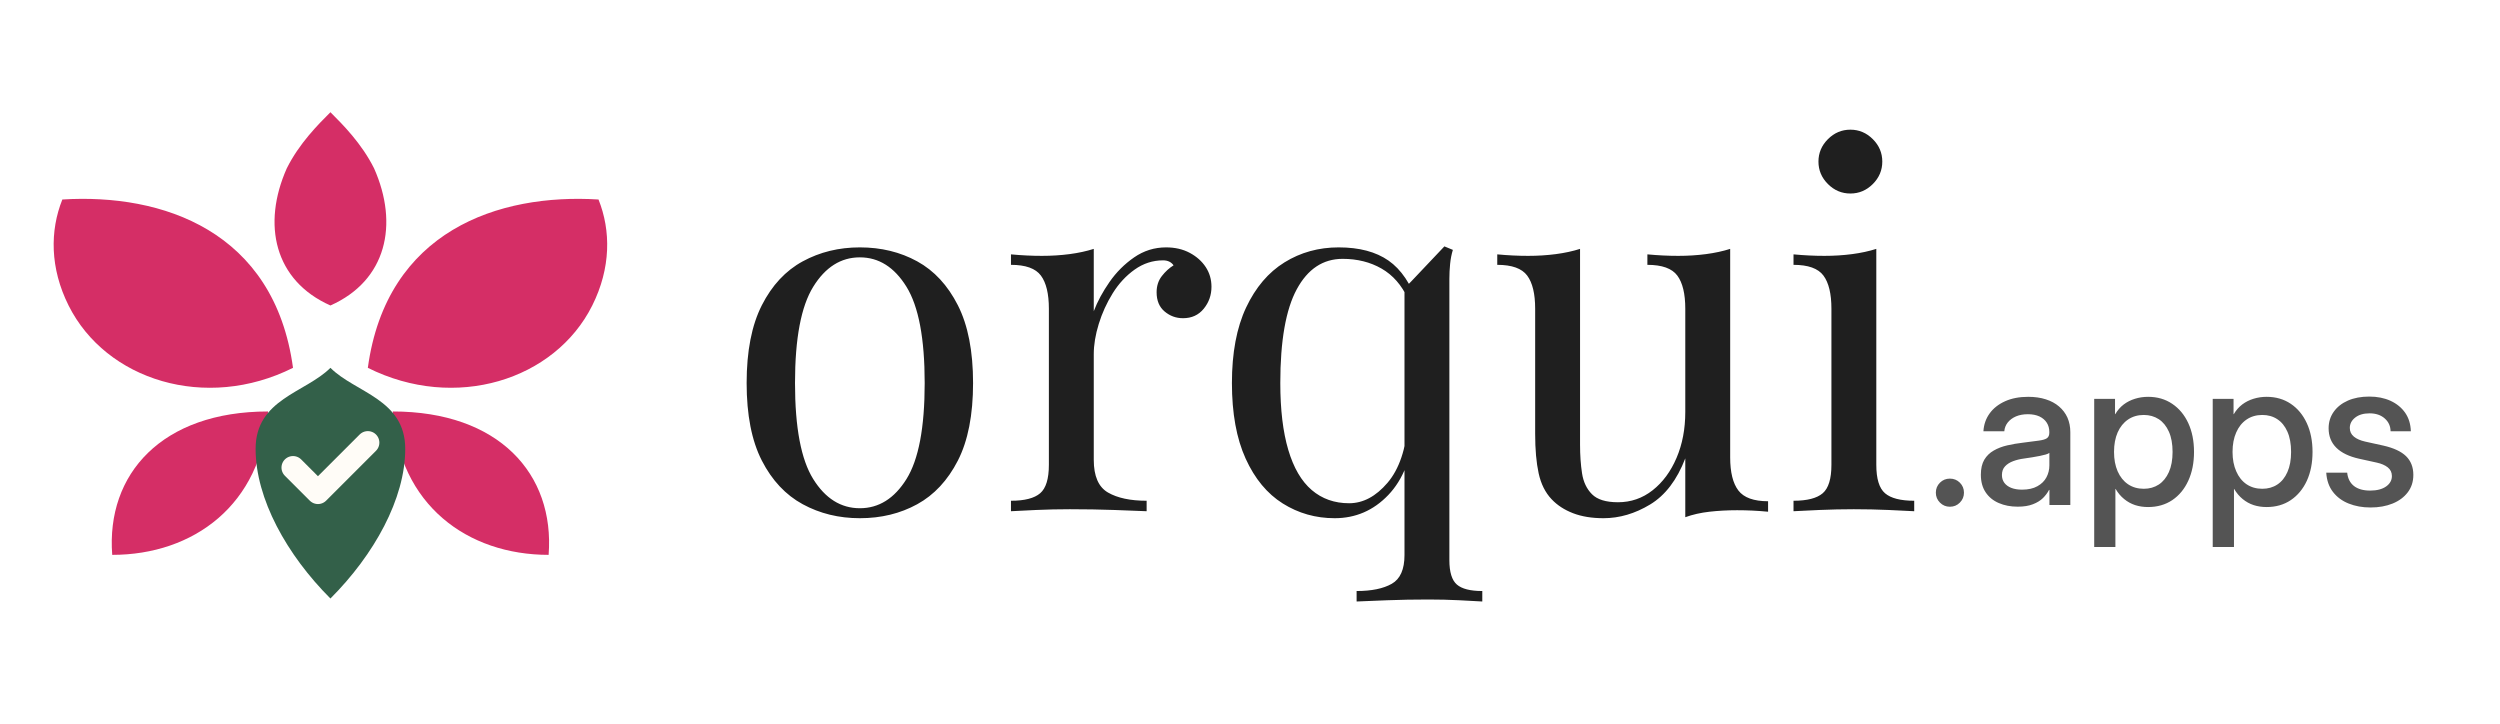
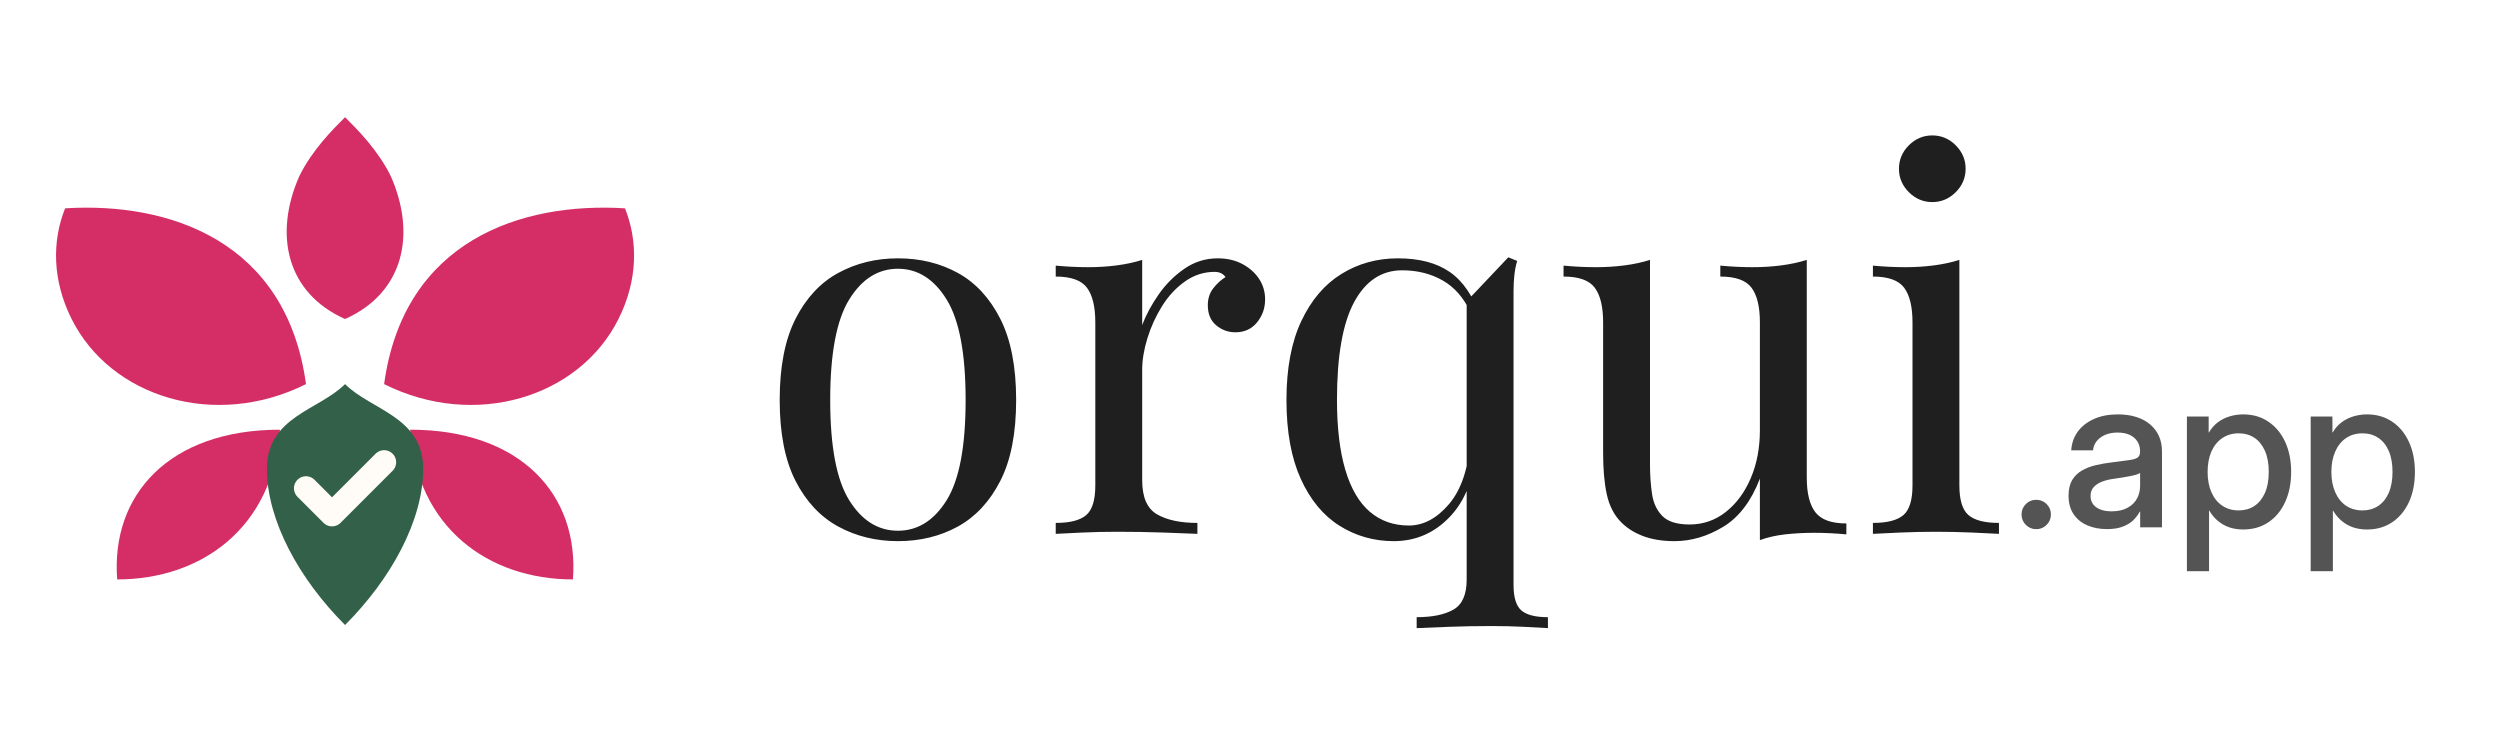
- <svg xmlns="http://www.w3.org/2000/svg" viewBox="0 0 401 116" width="401" height="116">
+ <svg xmlns="http://www.w3.org/2000/svg" viewBox="0 0 384 116" width="384" height="116">
  <g transform="translate(3 10)">
    <path fill="#D52E66" d="M50,39C41,35,39,26,43,17C45,13,48,10,50,8C52,10,55,13,57,17C61,26,59,35,50,39ZM44,49C30,56,14,51,8,39C5,33,5,27,7,22C23,21,41,27,44,49ZM56,49C70,56,86,51,92,39C95,33,95,27,93,22C77,21,59,27,56,49ZM40,56C39,71,28,79,15,79C14,66,23,56,40,56ZM60,56C61,71,72,79,85,79C86,66,77,56,60,56Z" />
    <path fill="#336049" d="M50,49C54,53,62,54,62,62C62,70,57,79,50,86C43,79,38,70,38,62C38,54,46,53,50,49Z" />
    <path d="M44,65L48,69L56,61" fill="none" stroke="#FFFCF7" stroke-width="3.7" stroke-linecap="round" stroke-linejoin="round" />
  </g>
-   <path fill="#1F1F1F" d="M137.92,39.68Q143.04,39.68,147.12,41.92Q151.2,44.16,153.64,48.96Q156.08,53.76,156.08,61.44Q156.08,69.12,153.64,73.88Q151.2,78.64,147.12,80.88Q143.04,83.12,137.92,83.12Q132.88,83.12,128.76,80.88Q124.64,78.64,122.2,73.88Q119.76,69.12,119.76,61.44Q119.76,53.76,122.2,48.96Q124.64,44.16,128.76,41.92Q132.88,39.68,137.92,39.68ZM137.92,41.28Q133.36,41.28,130.44,46Q127.52,50.72,127.52,61.44Q127.52,72.16,130.44,76.84Q133.36,81.52,137.92,81.52Q142.48,81.52,145.4,76.84Q148.32,72.16,148.32,61.44Q148.32,50.72,145.4,46Q142.48,41.28,137.92,41.28ZM187.04,39.68Q189.2,39.68,190.84,40.56Q192.48,41.44,193.4,42.84Q194.32,44.24,194.32,46Q194.32,48,193.08,49.52Q191.84,51.04,189.76,51.04Q188.08,51.04,186.8,49.96Q185.52,48.88,185.52,46.88Q185.52,45.36,186.36,44.28Q187.2,43.2,188.24,42.56Q187.68,41.76,186.56,41.76Q184.08,41.76,182,43.24Q179.92,44.72,178.48,47.04Q177.04,49.36,176.24,51.96Q175.44,54.56,175.44,56.8L175.44,73.76Q175.44,77.68,177.72,79Q180,80.32,183.92,80.32L183.92,82Q182.08,81.92,178.72,81.8Q175.36,81.68,171.6,81.68Q168.88,81.68,166.2,81.8Q163.52,81.92,162.16,82L162.16,80.32Q165.44,80.32,166.84,79.12Q168.24,77.92,168.24,74.56L168.24,49.52Q168.24,45.92,166.96,44.2Q165.68,42.48,162.16,42.48L162.16,40.8Q164.72,41.04,167.12,41.04Q169.44,41.04,171.56,40.76Q173.68,40.48,175.44,39.92L175.44,49.92Q176.32,47.6,177.96,45.24Q179.6,42.88,181.92,41.28Q184.24,39.68,187.04,39.68ZM214.72,39.68Q219.68,39.68,222.72,41.8Q225.76,43.92,227.44,48.8L225.84,47.92Q224.32,44.64,221.6,43.08Q218.88,41.52,215.36,41.52Q210.64,41.52,208,46.4Q205.36,51.28,205.36,61.44Q205.36,67.84,206.64,72.16Q207.92,76.48,210.4,78.6Q212.88,80.72,216.4,80.72Q219.76,80.72,222.56,77.44Q225.36,74.16,225.84,67.76L226.8,68.88Q226.24,75.68,222.68,79.4Q219.12,83.12,214.08,83.12Q209.52,83.12,205.76,80.76Q202,78.4,199.8,73.56Q197.6,68.72,197.6,61.44Q197.6,54.16,199.88,49.32Q202.16,44.48,206.04,42.08Q209.92,39.68,214.72,39.68ZM231.68,39.52L233.04,40.08Q232.72,41.12,232.6,42.32Q232.48,43.52,232.48,44.72L232.48,89.84Q232.48,92.72,233.68,93.76Q234.88,94.8,237.76,94.8L237.76,96.48Q236.48,96.4,234.08,96.28Q231.68,96.16,229.12,96.16Q225.68,96.16,222.52,96.28Q219.36,96.4,217.6,96.48L217.6,94.8Q221.2,94.8,223.24,93.64Q225.28,92.48,225.28,89.04L225.28,46.24Q226.4,45.12,227.44,44Q228.48,42.88,229.56,41.76Q230.64,40.64,231.68,39.52ZM277.52,39.92L277.52,73.36Q277.52,76.96,278.84,78.68Q280.16,80.4,283.6,80.4L283.6,82.08Q281.12,81.84,278.64,81.84Q276.32,81.84,274.2,82.08Q272.08,82.32,270.32,82.96L270.32,73.52Q268.32,78.72,264.68,80.92Q261.04,83.12,257.2,83.12Q254.4,83.12,252.32,82.32Q250.24,81.52,248.88,80.08Q247.36,78.48,246.8,75.92Q246.24,73.36,246.24,69.6L246.24,49.52Q246.24,45.92,244.96,44.2Q243.68,42.48,240.16,42.48L240.16,40.8Q242.72,41.04,245.12,41.04Q247.44,41.04,249.56,40.76Q251.68,40.48,253.44,39.92L253.44,71.36Q253.44,73.84,253.76,75.92Q254.08,78,255.36,79.28Q256.64,80.56,259.52,80.56Q262.64,80.56,265.08,78.64Q267.52,76.72,268.92,73.44Q270.32,70.16,270.32,66.08L270.32,49.52Q270.32,45.92,269.04,44.2Q267.76,42.48,264.24,42.48L264.24,40.8Q266.8,41.04,269.2,41.04Q271.52,41.04,273.64,40.76Q275.76,40.48,277.52,39.92ZM296.8,20.8Q298.88,20.8,300.4,22.32Q301.92,23.84,301.92,25.92Q301.92,28,300.4,29.52Q298.88,31.04,296.8,31.04Q294.72,31.04,293.2,29.52Q291.68,28,291.68,25.92Q291.68,23.84,293.2,22.32Q294.72,20.8,296.8,20.8ZM300.96,39.92L300.96,74.56Q300.96,77.92,302.36,79.12Q303.76,80.32,307.04,80.32L307.04,82Q305.68,81.92,302.92,81.8Q300.16,81.68,297.36,81.68Q294.64,81.68,291.84,81.8Q289.04,81.92,287.68,82L287.68,80.32Q290.96,80.32,292.36,79.12Q293.76,77.92,293.76,74.56L293.76,49.52Q293.76,45.92,292.48,44.2Q291.2,42.48,287.68,42.48L287.68,40.8Q290.24,41.04,292.64,41.04Q294.96,41.04,297.08,40.76Q299.2,40.48,300.96,39.92Z" />
-   <path fill="#545454" d="M312.76,81.28Q311.83,81.28,311.17,80.62Q310.51,79.96,310.51,79.02Q310.51,78.08,311.17,77.42Q311.83,76.77,312.76,76.77Q313.71,76.77,314.36,77.42Q315.02,78.08,315.02,79.02Q315.02,79.96,314.36,80.62Q313.71,81.28,312.76,81.28ZM323.63,81.27Q321.94,81.27,320.61,80.69Q319.27,80.12,318.5,78.97Q317.73,77.83,317.73,76.14Q317.73,74.68,318.28,73.74Q318.84,72.81,319.79,72.27Q320.74,71.72,321.95,71.44Q323.16,71.16,324.45,71.01Q326.06,70.8,326.99,70.68Q327.92,70.56,328.31,70.3Q328.71,70.03,328.71,69.42L328.71,69.28Q328.71,68.44,328.3,67.8Q327.9,67.17,327.13,66.8Q326.35,66.44,325.27,66.44Q324.19,66.44,323.36,66.79Q322.53,67.15,322.04,67.77Q321.56,68.38,321.49,69.17L318.14,69.17Q318.24,67.55,319.14,66.31Q320.04,65.07,321.62,64.36Q323.19,63.65,325.32,63.65Q326.89,63.65,328.14,64.05Q329.4,64.45,330.27,65.2Q331.15,65.95,331.62,66.99Q332.08,68.04,332.08,69.33L332.08,81L328.73,81L328.73,78.59L328.66,78.59Q328.31,79.27,327.69,79.89Q327.07,80.5,326.08,80.88Q325.1,81.27,323.63,81.27ZM324.33,78.54Q325.83,78.54,326.8,77.99Q327.78,77.45,328.25,76.56Q328.72,75.68,328.72,74.63L328.72,72.64Q328.55,72.78,328.15,72.9Q327.75,73.02,327.19,73.13Q326.62,73.24,325.97,73.35Q325.31,73.45,324.64,73.55Q323.71,73.67,322.91,73.97Q322.1,74.27,321.61,74.8Q321.11,75.33,321.11,76.2Q321.11,76.92,321.5,77.45Q321.9,77.98,322.62,78.26Q323.34,78.54,324.33,78.54ZM335.91,87.74L335.91,63.98L339.25,63.98L339.25,66.43L339.29,66.43Q339.83,65.5,340.64,64.88Q341.45,64.27,342.46,63.96Q343.46,63.65,344.56,63.65Q346.77,63.65,348.42,64.77Q350.08,65.88,351,67.87Q351.92,69.86,351.92,72.49Q351.92,75.11,351,77.11Q350.09,79.1,348.43,80.22Q346.77,81.33,344.55,81.33Q343.45,81.33,342.48,81.02Q341.51,80.7,340.72,80.05Q339.92,79.41,339.35,78.43L339.31,78.43L339.31,87.74ZM343.86,78.4Q345.23,78.4,346.27,77.72Q347.3,77.04,347.89,75.72Q348.48,74.4,348.48,72.49Q348.48,70.56,347.89,69.24Q347.3,67.92,346.27,67.24Q345.23,66.56,343.86,66.56Q342.41,66.56,341.33,67.3Q340.26,68.03,339.67,69.36Q339.09,70.69,339.09,72.49Q339.09,74.27,339.67,75.6Q340.26,76.94,341.33,77.67Q342.41,78.4,343.86,78.4ZM354.92,87.74L354.92,63.98L358.26,63.98L358.26,66.43L358.3,66.43Q358.84,65.5,359.65,64.88Q360.46,64.27,361.47,63.96Q362.48,63.65,363.57,63.65Q365.78,63.65,367.44,64.77Q369.09,65.88,370.01,67.87Q370.93,69.86,370.93,72.49Q370.93,75.11,370.02,77.11Q369.1,79.1,367.44,80.22Q365.79,81.33,363.56,81.33Q362.46,81.33,361.49,81.02Q360.52,80.7,359.73,80.05Q358.94,79.41,358.36,78.43L358.33,78.43L358.33,87.74ZM362.87,78.4Q364.25,78.4,365.28,77.72Q366.32,77.04,366.9,75.72Q367.49,74.4,367.49,72.49Q367.49,70.56,366.9,69.24Q366.32,67.92,365.28,67.24Q364.25,66.56,362.87,66.56Q361.42,66.56,360.34,67.3Q359.27,68.03,358.69,69.36Q358.1,70.69,358.1,72.49Q358.1,74.27,358.69,75.6Q359.27,76.94,360.34,77.67Q361.42,78.4,362.87,78.4ZM380.24,81.4Q378.29,81.4,376.73,80.77Q375.17,80.15,374.21,78.91Q373.25,77.67,373.13,75.82L376.49,75.82Q376.63,77.2,377.57,77.95Q378.52,78.69,380.17,78.69Q381.79,78.69,382.73,78.03Q383.66,77.37,383.66,76.36Q383.66,75.49,382.99,74.96Q382.33,74.44,381.22,74.2L378.4,73.58Q375.99,73.04,374.75,71.82Q373.51,70.59,373.51,68.7Q373.51,67.2,374.33,66.05Q375.14,64.9,376.61,64.25Q378.08,63.61,380.03,63.61Q381.95,63.61,383.44,64.29Q384.92,64.97,385.79,66.21Q386.65,67.46,386.7,69.18L383.45,69.18Q383.43,67.93,382.51,67.12Q381.59,66.3,380.08,66.3Q378.63,66.3,377.77,66.98Q376.91,67.66,376.91,68.64Q376.91,69.5,377.57,70.04Q378.22,70.57,379.37,70.83L382.27,71.47Q384.76,72.03,385.93,73.17Q387.1,74.32,387.1,76.17Q387.1,77.79,386.21,78.96Q385.32,80.14,383.77,80.77Q382.22,81.4,380.24,81.4Z" />
+   <path fill="#1F1F1F" d="M137.92,39.68 Q143.04,39.68,147.12,41.92 Q151.20,44.16,153.64,48.96 Q156.08,53.76,156.08,61.44 Q156.08,69.12,153.64,73.88 Q151.20,78.64,147.12,80.88 Q143.04,83.12,137.92,83.12 Q132.88,83.12,128.76,80.88 Q124.64,78.64,122.20,73.88 Q119.76,69.12,119.76,61.44 Q119.76,53.76,122.20,48.96 Q124.64,44.16,128.76,41.92 Q132.88,39.68,137.92,39.68 ZM137.92,41.28 Q133.36,41.28,130.44,46.00 Q127.52,50.72,127.52,61.44 Q127.52,72.16,130.44,76.84 Q133.36,81.52,137.92,81.52 Q142.48,81.52,145.40,76.84 Q148.32,72.16,148.32,61.44 Q148.32,50.72,145.40,46.00 Q142.48,41.28,137.92,41.28 ZM187.04,39.68 Q189.20,39.68,190.84,40.56 Q192.48,41.44,193.40,42.84 Q194.32,44.24,194.32,46.00 Q194.32,48.00,193.08,49.52 Q191.84,51.04,189.76,51.04 Q188.08,51.04,186.80,49.96 Q185.52,48.88,185.52,46.88 Q185.52,45.36,186.36,44.28 Q187.20,43.20,188.24,42.56 Q187.68,41.76,186.56,41.76 Q184.08,41.76,182.00,43.24 Q179.92,44.72,178.48,47.04 Q177.04,49.36,176.24,51.96 Q175.44,54.56,175.44,56.80 L175.44,73.76 Q175.44,77.68,177.72,79.00 Q180.00,80.32,183.92,80.32 L183.92,82.00 Q182.08,81.92,178.72,81.80 Q175.36,81.68,171.60,81.68 Q168.88,81.68,166.20,81.80 Q163.52,81.92,162.16,82.00 L162.16,80.32 Q165.44,80.32,166.84,79.12 Q168.24,77.92,168.24,74.56 L168.24,49.52 Q168.24,45.92,166.96,44.20 Q165.68,42.48,162.16,42.48 L162.16,40.80 Q164.72,41.04,167.12,41.04 Q169.44,41.04,171.56,40.76 Q173.68,40.48,175.44,39.92 L175.44,49.92 Q176.32,47.60,177.96,45.24 Q179.60,42.88,181.92,41.28 Q184.24,39.68,187.04,39.68 ZM214.72,39.68 Q219.68,39.68,222.72,41.80 Q225.76,43.92,227.44,48.80 L225.84,47.92 Q224.32,44.64,221.60,43.08 Q218.88,41.52,215.36,41.52 Q210.64,41.52,208.00,46.40 Q205.36,51.28,205.36,61.44 Q205.36,67.84,206.64,72.16 Q207.92,76.48,210.40,78.60 Q212.88,80.72,216.40,80.72 Q219.76,80.72,222.56,77.44 Q225.36,74.16,225.84,67.76 L226.80,68.88 Q226.24,75.68,222.68,79.40 Q219.12,83.12,214.08,83.12 Q209.52,83.12,205.76,80.76 Q202.00,78.40,199.80,73.56 Q197.60,68.72,197.60,61.44 Q197.60,54.16,199.88,49.32 Q202.16,44.48,206.04,42.08 Q209.92,39.68,214.72,39.68 ZM231.68,39.52 L233.04,40.08 Q232.72,41.12,232.60,42.32 Q232.48,43.52,232.48,44.72 L232.48,89.84 Q232.48,92.72,233.68,93.76 Q234.88,94.80,237.76,94.80 L237.76,96.48 Q236.48,96.40,234.08,96.28 Q231.68,96.16,229.12,96.16 Q225.68,96.16,222.52,96.28 Q219.36,96.40,217.60,96.48 L217.60,94.80 Q221.20,94.80,223.24,93.64 Q225.28,92.48,225.28,89.04 L225.28,46.24 Q226.40,45.12,227.44,44.00 Q228.48,42.88,229.56,41.76 Q230.64,40.64,231.68,39.52 ZM277.52,39.92 L277.52,73.36 Q277.52,76.96,278.84,78.68 Q280.16,80.40,283.60,80.40 L283.60,82.08 Q281.12,81.84,278.64,81.84 Q276.32,81.84,274.20,82.08 Q272.08,82.32,270.32,82.96 L270.32,73.52 Q268.32,78.72,264.68,80.92 Q261.04,83.12,257.20,83.12 Q254.40,83.12,252.32,82.32 Q250.24,81.52,248.88,80.08 Q247.36,78.48,246.80,75.92 Q246.24,73.36,246.24,69.60 L246.24,49.52 Q246.24,45.92,244.96,44.20 Q243.68,42.48,240.16,42.48 L240.16,40.80 Q242.72,41.04,245.12,41.04 Q247.44,41.04,249.56,40.76 Q251.68,40.48,253.44,39.92 L253.44,71.36 Q253.44,73.84,253.76,75.92 Q254.08,78.00,255.36,79.28 Q256.64,80.56,259.52,80.56 Q262.64,80.56,265.08,78.64 Q267.52,76.72,268.92,73.44 Q270.32,70.16,270.32,66.08 L270.32,49.52 Q270.32,45.92,269.04,44.20 Q267.76,42.48,264.24,42.48 L264.24,40.80 Q266.80,41.04,269.20,41.04 Q271.52,41.04,273.64,40.76 Q275.76,40.48,277.52,39.92 ZM296.80,20.80 Q298.88,20.80,300.40,22.32 Q301.92,23.84,301.92,25.92 Q301.92,28.00,300.40,29.52 Q298.88,31.04,296.80,31.04 Q294.72,31.04,293.20,29.52 Q291.68,28.00,291.68,25.92 Q291.68,23.84,293.20,22.32 Q294.72,20.80,296.80,20.80 ZM300.96,39.92 L300.96,74.56 Q300.96,77.92,302.36,79.12 Q303.76,80.32,307.04,80.32 L307.04,82.00 Q305.68,81.92,302.92,81.80 Q300.16,81.68,297.36,81.68 Q294.64,81.68,291.84,81.80 Q289.04,81.92,287.68,82.00 L287.68,80.32 Q290.96,80.32,292.36,79.12 Q293.76,77.92,293.76,74.56 L293.76,49.52 Q293.76,45.92,292.48,44.20 Q291.20,42.48,287.68,42.48 L287.68,40.80 Q290.24,41.04,292.64,41.04 Q294.96,41.04,297.08,40.76 Q299.20,40.48,300.96,39.92 Z" />
+   <path fill="#545454" d="M312.76,81.28 Q311.83,81.28,311.17,80.62 Q310.51,79.96,310.51,79.02 Q310.51,78.08,311.17,77.42 Q311.83,76.77,312.76,76.77 Q313.71,76.77,314.36,77.42 Q315.02,78.08,315.02,79.02 Q315.02,79.96,314.36,80.62 Q313.71,81.28,312.76,81.28 ZM323.63,81.27 Q321.94,81.27,320.61,80.69 Q319.27,80.12,318.50,78.97 Q317.73,77.83,317.73,76.14 Q317.73,74.68,318.28,73.74 Q318.84,72.81,319.79,72.27 Q320.74,71.72,321.95,71.44 Q323.16,71.16,324.45,71.01 Q326.06,70.80,326.99,70.68 Q327.92,70.56,328.31,70.30 Q328.71,70.03,328.71,69.42 L328.71,69.28 Q328.71,68.44,328.30,67.80 Q327.90,67.17,327.13,66.80 Q326.35,66.44,325.27,66.44 Q324.19,66.44,323.36,66.79 Q322.53,67.15,322.04,67.77 Q321.56,68.38,321.49,69.17 L318.14,69.17 Q318.24,67.55,319.14,66.31 Q320.04,65.07,321.62,64.36 Q323.19,63.65,325.32,63.65 Q326.89,63.65,328.14,64.05 Q329.40,64.45,330.27,65.20 Q331.15,65.95,331.62,66.99 Q332.08,68.04,332.08,69.33 L332.08,81.00 L328.73,81.00 L328.73,78.59 L328.66,78.59 Q328.31,79.27,327.69,79.89 Q327.07,80.50,326.08,80.88 Q325.10,81.27,323.63,81.27 ZM324.33,78.54 Q325.83,78.54,326.80,77.99 Q327.78,77.45,328.25,76.56 Q328.72,75.68,328.72,74.63 L328.72,72.64 Q328.55,72.78,328.15,72.90 Q327.75,73.02,327.19,73.13 Q326.62,73.24,325.97,73.35 Q325.31,73.45,324.64,73.55 Q323.71,73.67,322.91,73.97 Q322.10,74.27,321.61,74.80 Q321.11,75.33,321.11,76.20 Q321.11,76.92,321.50,77.45 Q321.90,77.98,322.62,78.26 Q323.34,78.54,324.33,78.54 ZM335.91,87.74 L335.91,63.98 L339.25,63.98 L339.25,66.43 L339.29,66.43 Q339.83,65.50,340.64,64.88 Q341.45,64.27,342.46,63.96 Q343.46,63.65,344.56,63.65 Q346.77,63.65,348.42,64.77 Q350.08,65.88,351.00,67.87 Q351.92,69.86,351.92,72.49 Q351.92,75.11,351.00,77.11 Q350.09,79.10,348.43,80.22 Q346.77,81.33,344.55,81.33 Q343.45,81.33,342.48,81.02 Q341.51,80.70,340.72,80.05 Q339.92,79.41,339.35,78.43 L339.31,78.43 L339.31,87.74 ZM343.86,78.40 Q345.23,78.40,346.27,77.72 Q347.30,77.04,347.89,75.72 Q348.48,74.40,348.48,72.49 Q348.48,70.56,347.89,69.24 Q347.30,67.92,346.27,67.24 Q345.23,66.56,343.86,66.56 Q342.41,66.56,341.33,67.30 Q340.26,68.03,339.67,69.36 Q339.09,70.69,339.09,72.49 Q339.09,74.27,339.67,75.60 Q340.26,76.94,341.33,77.67 Q342.41,78.40,343.86,78.40 ZM354.92,87.74 L354.92,63.98 L358.26,63.98 L358.26,66.43 L358.30,66.43 Q358.84,65.50,359.65,64.88 Q360.46,64.27,361.47,63.96 Q362.48,63.65,363.57,63.65 Q365.78,63.65,367.44,64.77 Q369.09,65.88,370.01,67.87 Q370.93,69.86,370.93,72.49 Q370.93,75.11,370.02,77.11 Q369.10,79.10,367.44,80.22 Q365.79,81.33,363.56,81.33 Q362.46,81.33,361.49,81.02 Q360.52,80.70,359.73,80.05 Q358.94,79.41,358.36,78.43 L358.33,78.43 L358.33,87.74 ZM362.87,78.40 Q364.25,78.40,365.28,77.72 Q366.32,77.04,366.90,75.72 Q367.49,74.40,367.49,72.49 Q367.49,70.56,366.90,69.24 Q366.32,67.92,365.28,67.24 Q364.25,66.56,362.87,66.56 Q361.42,66.56,360.34,67.30 Q359.27,68.03,358.69,69.36 Q358.10,70.69,358.10,72.49 Q358.10,74.27,358.69,75.60 Q359.27,76.94,360.34,77.67 Q361.42,78.40,362.87,78.40 Z" />
</svg>
